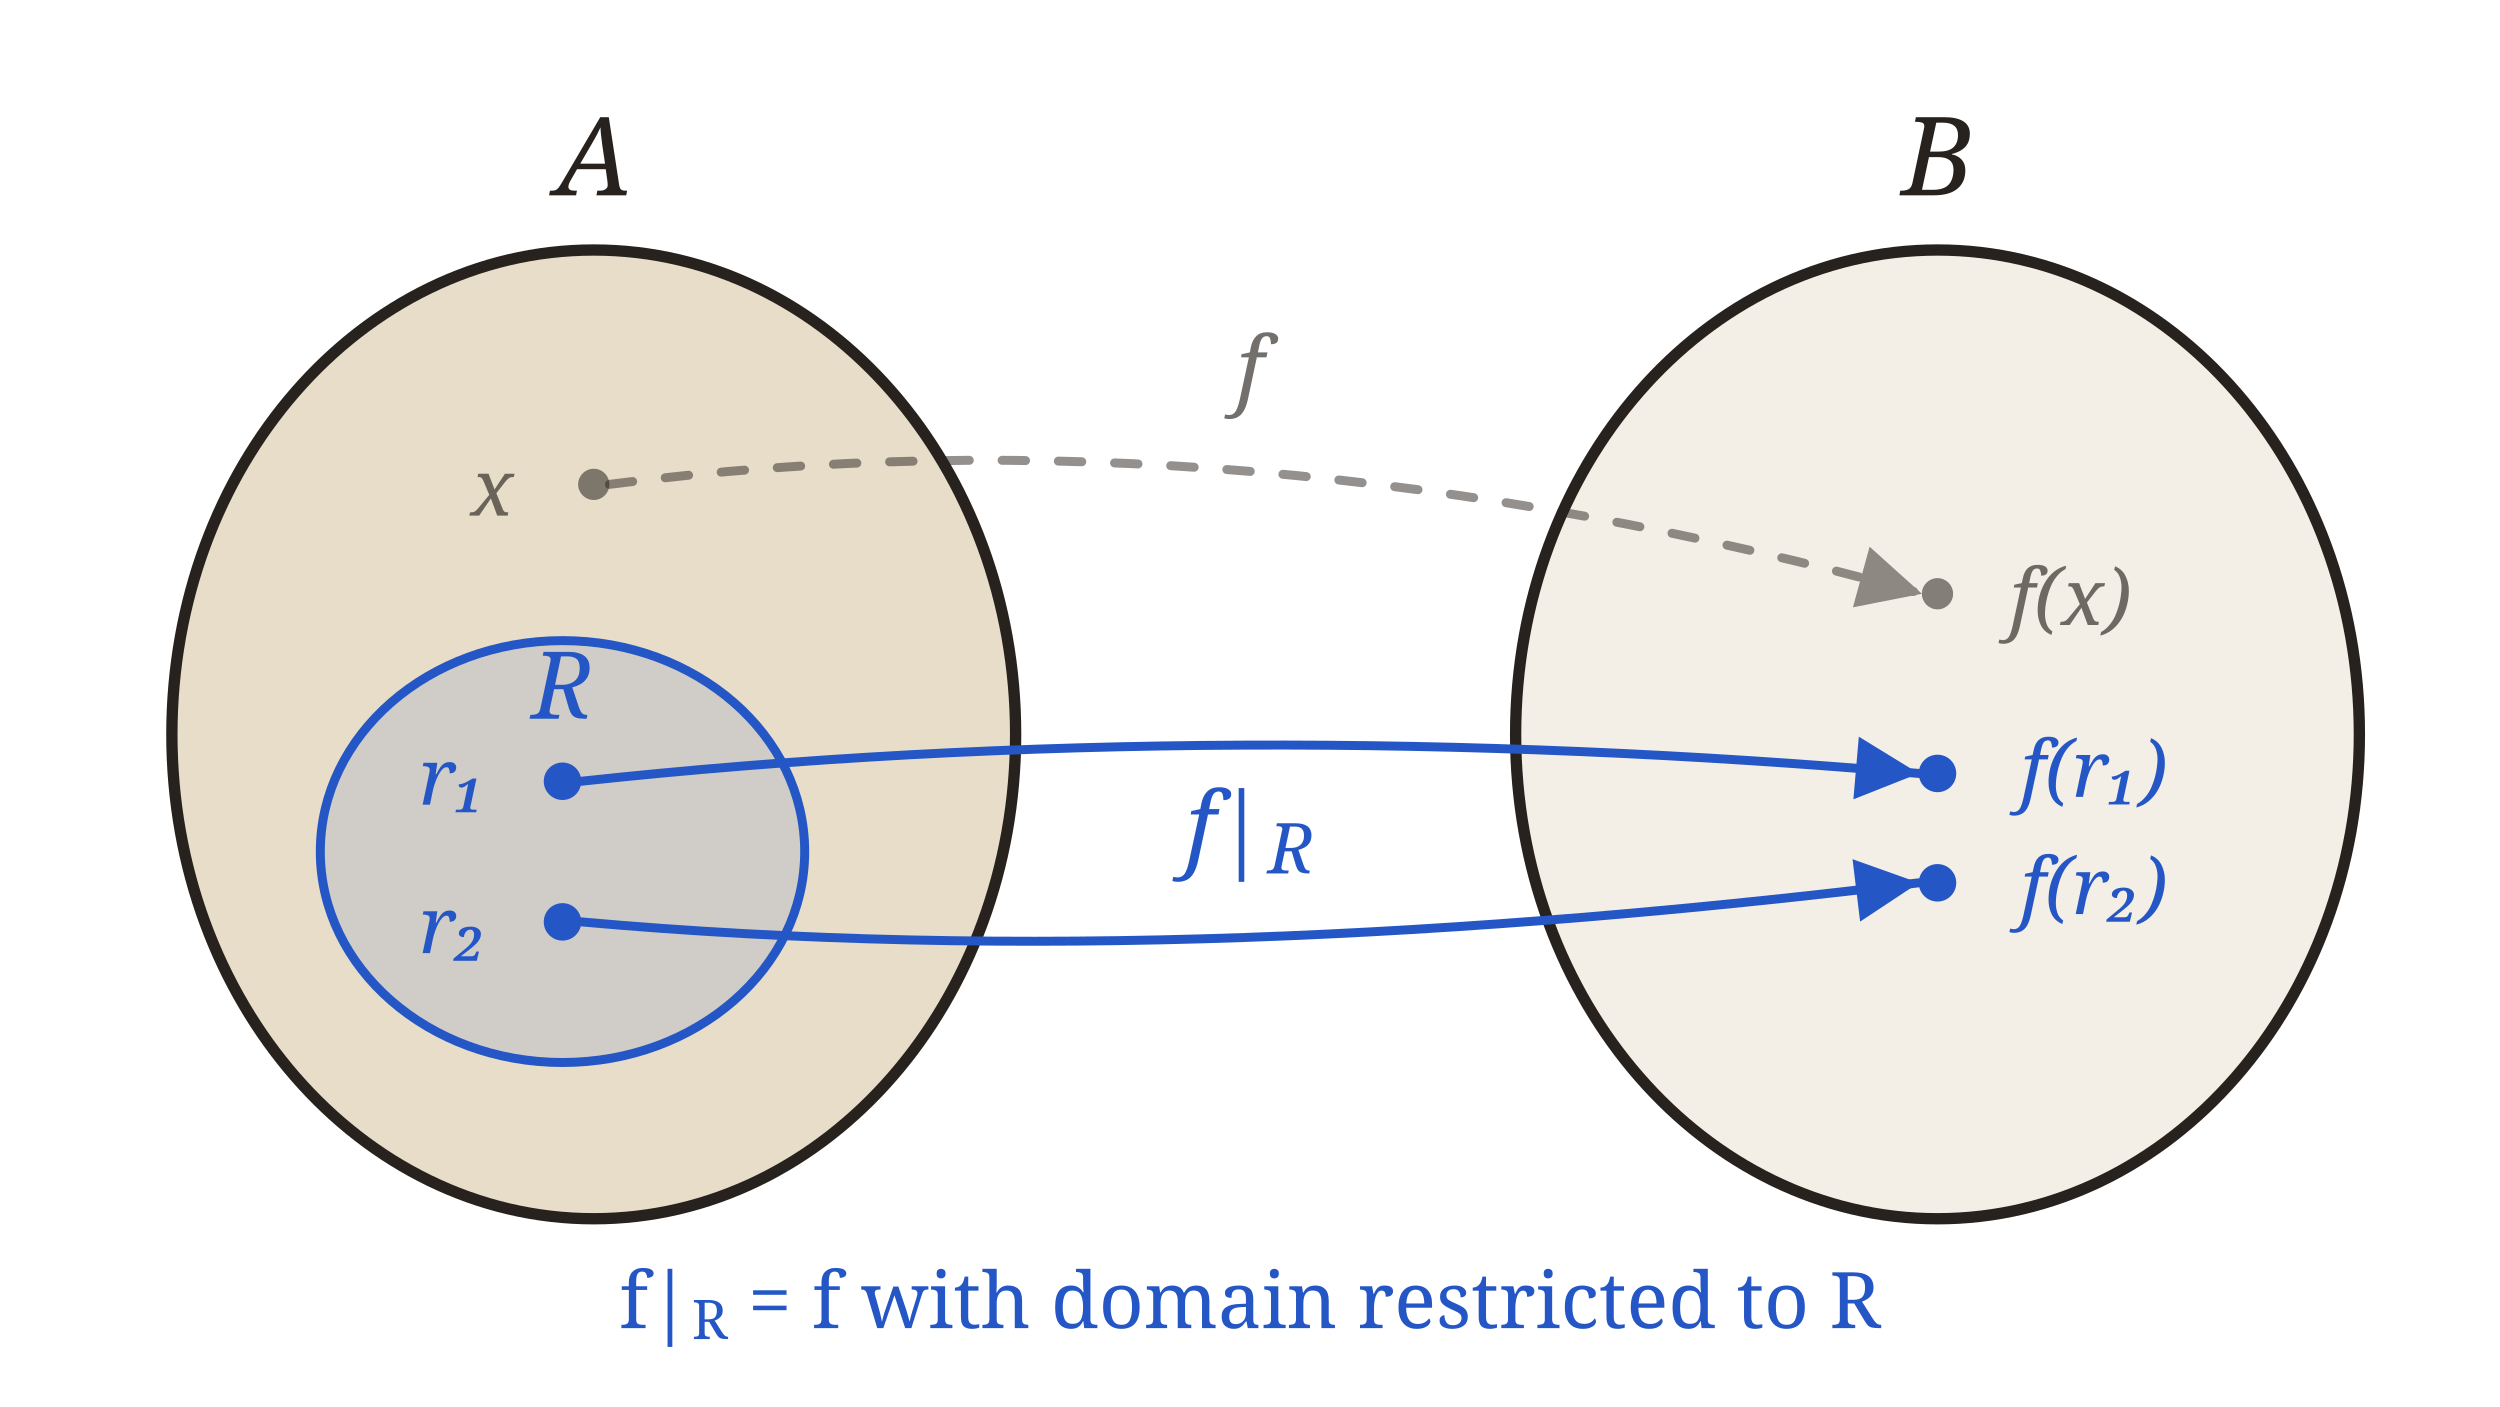
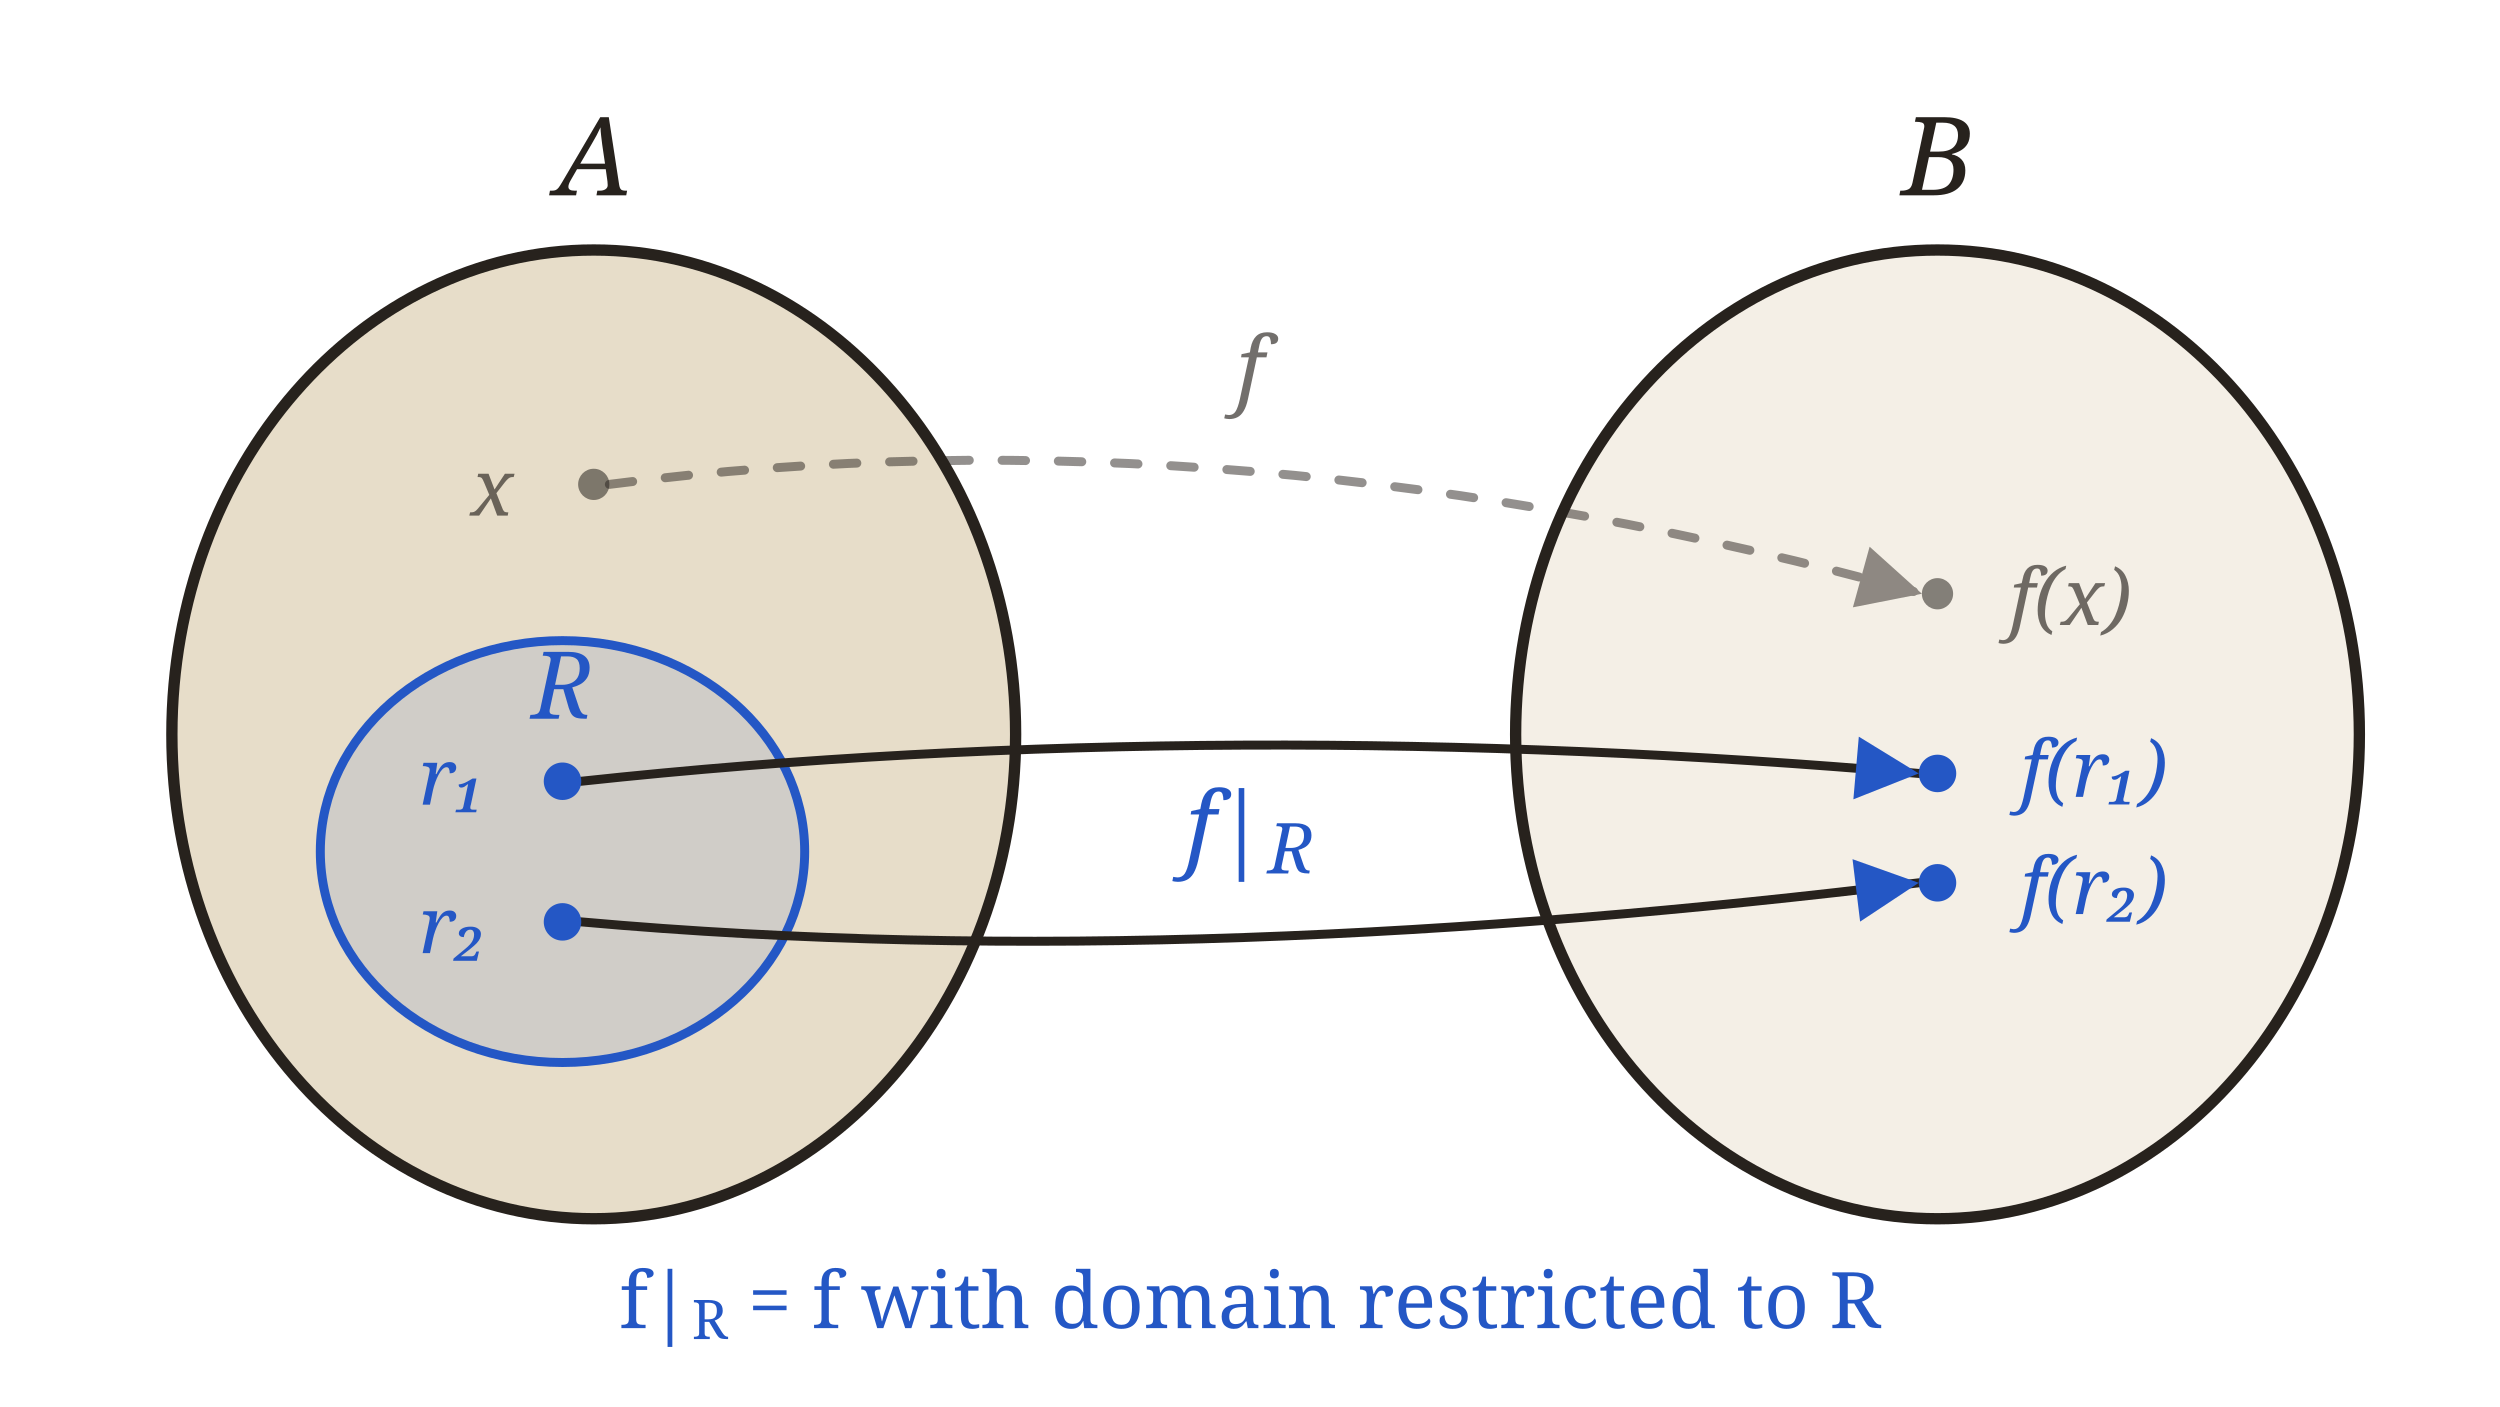
<svg xmlns="http://www.w3.org/2000/svg" viewBox="0 0 320 180" font-family="'Newsreader', Georgia, serif" role="img">
  <defs>
    <marker id="arrow-black" viewBox="0 0 6 6" markerWidth="7" markerHeight="7" refX="6" refY="3" orient="auto" markerUnits="strokeWidth">
      <path d="M0,0 L6,3 L0,6 Z" fill="var(--dia-ink,#27221d)" />
    </marker>
    <marker id="arrow-red" viewBox="0 0 6 6" markerWidth="7" markerHeight="7" refX="6" refY="3" orient="auto" markerUnits="strokeWidth">
      <path d="M0,0 L6,3 L0,6 Z" fill="var(--dia-acc,#2457c5)" />
    </marker>
  </defs>
  <g stroke-linecap="round" stroke-linejoin="round">
    <ellipse cx="76" cy="94" rx="54" ry="62" fill="var(--dia-fill,#e7ddc9)" stroke="var(--dia-ink,#27221d)" stroke-width="1.45" />
    <ellipse cx="248" cy="94" rx="54" ry="62" fill="var(--dia-fill2,#f4efe6)" stroke="var(--dia-ink,#27221d)" stroke-width="1.45" />
    <ellipse cx="72" cy="109" rx="31" ry="27" fill="var(--dia-acc,#2457c5)" fill-opacity=".12" stroke="var(--dia-acc,#2457c5)" stroke-width="1.15" />
    <path d="M78,62 C132,55 188,60 246,76" fill="none" stroke="var(--dia-ink,#27221d)" stroke-width="1.15" stroke-dasharray="3 4.2" opacity=".5" marker-end="url(#arrow-black)" />
-     <path d="M74.4,100 C130,94 188,94 245.6,99" fill="none" stroke="var(--dia-acc,#2457c5)" stroke-width="1.15" marker-end="url(#arrow-red)" />
-     <path d="M74.4,118 C130,123 188,120 245.6,113" fill="none" stroke="var(--dia-acc,#2457c5)" stroke-width="1.15" marker-end="url(#arrow-red)" />
+     <path d="M74.4,100 C130,94 188,94 245.6,99" fill="none" stroke="var(--dia-ink,#27221d)" stroke-width="1.15" marker-end="url(#arrow-red)" />
+     <path d="M74.4,118 C130,123 188,120 245.6,113" fill="none" stroke="var(--dia-ink,#27221d)" stroke-width="1.15" marker-end="url(#arrow-red)" />
  </g>
  <g fill="var(--dia-ink,#27221d)" font-style="italic" text-anchor="middle">
    <text x="76" y="25" font-size="14">A</text>
    <text x="248" y="25" font-size="14">B</text>
    <text x="160" y="51" font-size="11" opacity=".65">f</text>
  </g>
  <text x="72" y="92" font-size="12" fill="var(--dia-acc,#2457c5)" text-anchor="middle" font-style="italic">R</text>
  <g fill="var(--dia-ink,#27221d)" opacity=".55">
    <circle cx="76" cy="62" r="2" />
    <circle cx="248" cy="76" r="2" />
  </g>
  <g fill="var(--dia-ink,#27221d)" font-style="italic" opacity=".65">
    <text x="63" y="66" font-size="10" text-anchor="middle">x</text>
    <text x="265" y="80" font-size="10" text-anchor="middle">f(x)</text>
  </g>
  <g fill="var(--dia-acc,#2457c5)">
    <circle cx="72" cy="100" r="2.4" />
    <circle cx="72" cy="118" r="2.4" />
    <circle cx="248" cy="99" r="2.4" />
    <circle cx="248" cy="113" r="2.4" />
  </g>
  <g fill="var(--dia-acc,#2457c5)" font-style="italic">
    <text x="58" y="103" font-size="10" text-anchor="middle">r₁</text>
    <text x="58" y="122" font-size="10" text-anchor="middle">r₂</text>
    <text x="268" y="102" font-size="10" text-anchor="middle">f(r₁)</text>
    <text x="268" y="117" font-size="10" text-anchor="middle">f(r₂)</text>
  </g>
  <text x="160" y="110" font-size="12" fill="var(--dia-acc,#2457c5)" text-anchor="middle" font-style="italic">
        f|<tspan baseline-shift="sub" font-size="9">R</tspan>
  </text>
  <text x="160" y="170" font-size="10" fill="var(--dia-acc,#2457c5)" text-anchor="middle">
        f|<tspan baseline-shift="sub" font-size="7">R</tspan> = f with domain restricted to R
    </text>
</svg>
